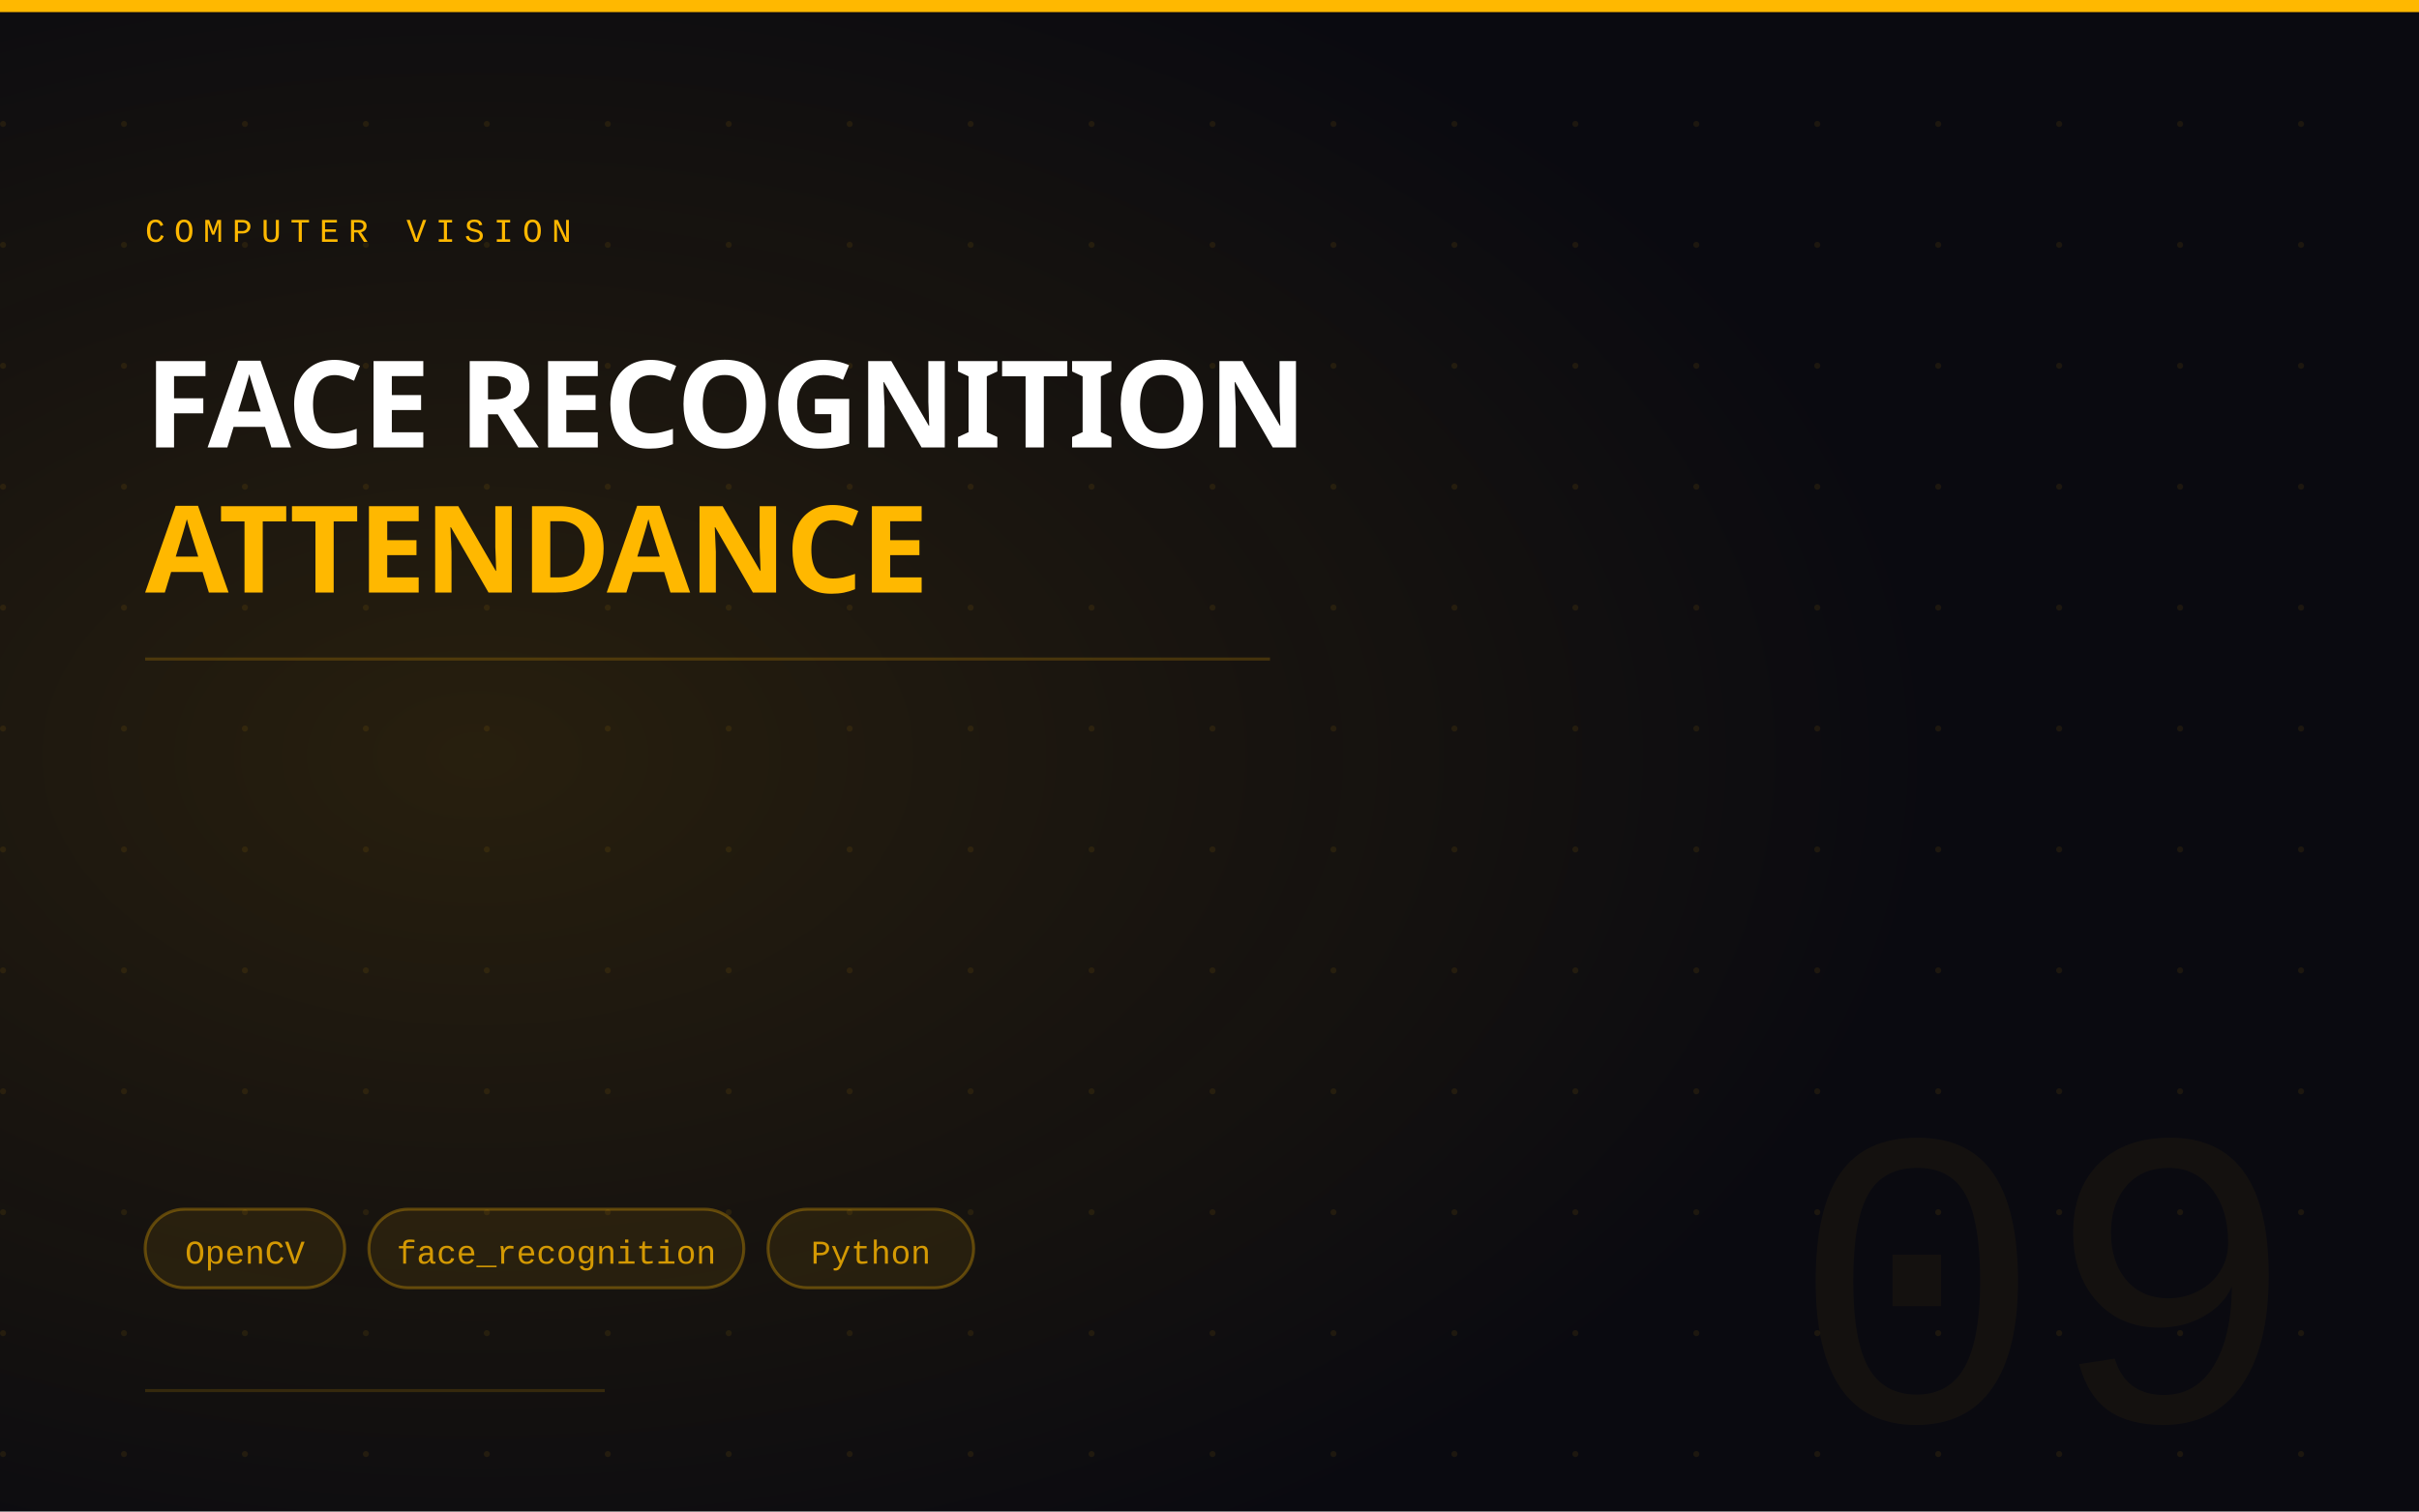
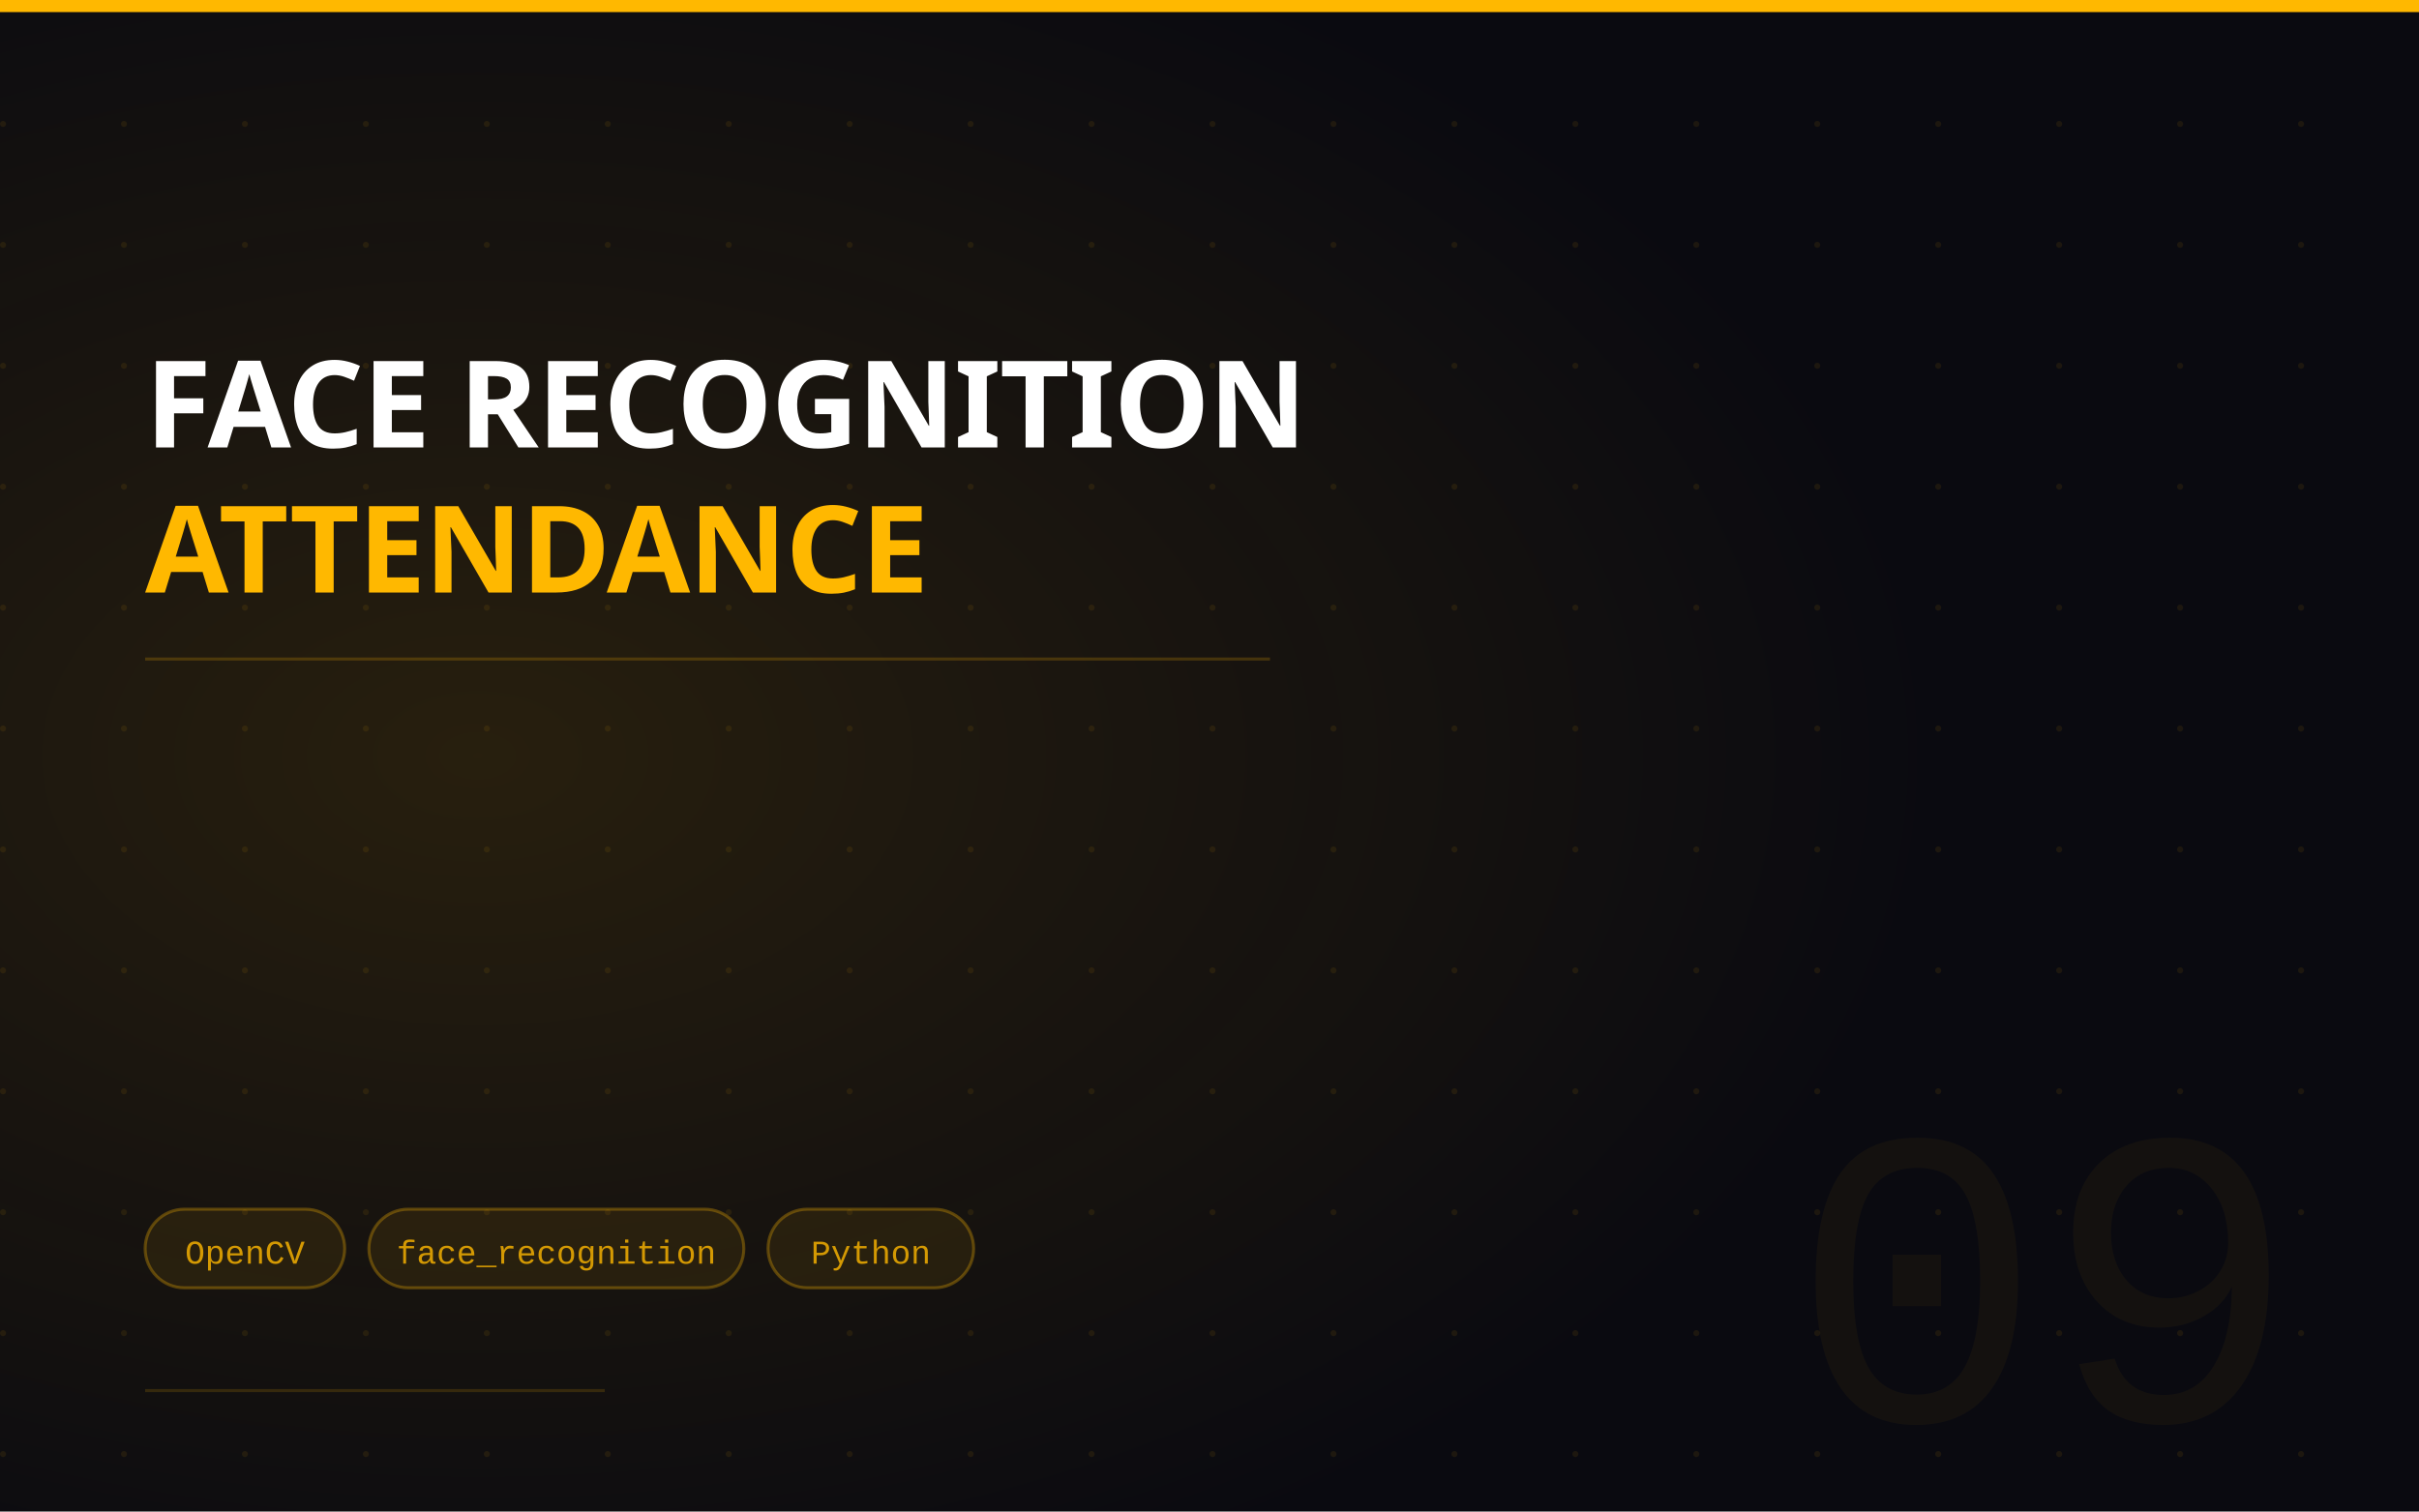
<svg xmlns="http://www.w3.org/2000/svg" viewBox="0 0 800 500" width="800" height="500">
  <defs>
    <radialGradient id="glow-09" cx="20%" cy="50%" r="60%">
      <stop offset="0%" stop-color="#FFB800" stop-opacity="0.12" />
      <stop offset="100%" stop-color="#FFB800" stop-opacity="0" />
    </radialGradient>
    <pattern id="grid-09" x="0" y="0" width="40" height="40" patternUnits="userSpaceOnUse">
      <rect x="0" y="0" width="2" height="2" rx="1" fill="#FFB800" opacity="0.08" />
    </pattern>
    <style>
      .title-09 { font-family: 'Exo 2', system-ui, sans-serif; font-weight: 900; }
      .mono-09  { font-family: 'Space Mono', 'Courier New', monospace; }
    </style>
  </defs>
  <rect width="800" height="500" fill="#0a0a10" />
  <rect width="800" height="500" fill="url(#glow-09)" />
  <rect width="800" height="500" fill="url(#grid-09)" />
  <rect y="0" width="800" height="4" fill="#FFB800" />
  <text x="760" y="470" class="mono-09" font-size="140" fill="#FFB800" opacity="0.04" text-anchor="end" dominant-baseline="auto">09</text>
-   <text x="48" y="80" class="mono-09" font-size="11" fill="#FFB800" letter-spacing="3">COMPUTER VISION</text>
  <text x="48" y="148" class="title-09" font-size="40" fill="#ffffff" font-weight="900" letter-spacing="-0.5">FACE RECOGNITION</text>
  <text x="48" y="196" class="title-09" font-size="40" fill="#FFB800" font-weight="900" letter-spacing="-0.5">ATTENDANCE</text>
  <line x1="48" y1="218" x2="420" y2="218" stroke="#FFB800" stroke-width="1" stroke-opacity="0.2" />
  <g class="mono-09" font-size="11">
    <rect x="48" y="400" width="66" height="26" rx="13" fill="#FFB800" fill-opacity="0.08" stroke="#FFB800" stroke-opacity="0.3" stroke-width="1" />
    <text x="81" y="418" fill="#FFB800" fill-opacity="0.8" text-anchor="middle">OpenCV</text>
    <rect x="122" y="400" width="124" height="26" rx="13" fill="#FFB800" fill-opacity="0.08" stroke="#FFB800" stroke-opacity="0.3" stroke-width="1" />
    <text x="184" y="418" fill="#FFB800" fill-opacity="0.8" text-anchor="middle">face_recognition</text>
    <rect x="254" y="400" width="68" height="26" rx="13" fill="#FFB800" fill-opacity="0.08" stroke="#FFB800" stroke-opacity="0.3" stroke-width="1" />
    <text x="288" y="418" fill="#FFB800" fill-opacity="0.8" text-anchor="middle">Python</text>
  </g>
  <line x1="48" y1="460" x2="200" y2="460" stroke="#FFB800" stroke-width="1" stroke-opacity="0.15" />
</svg>
